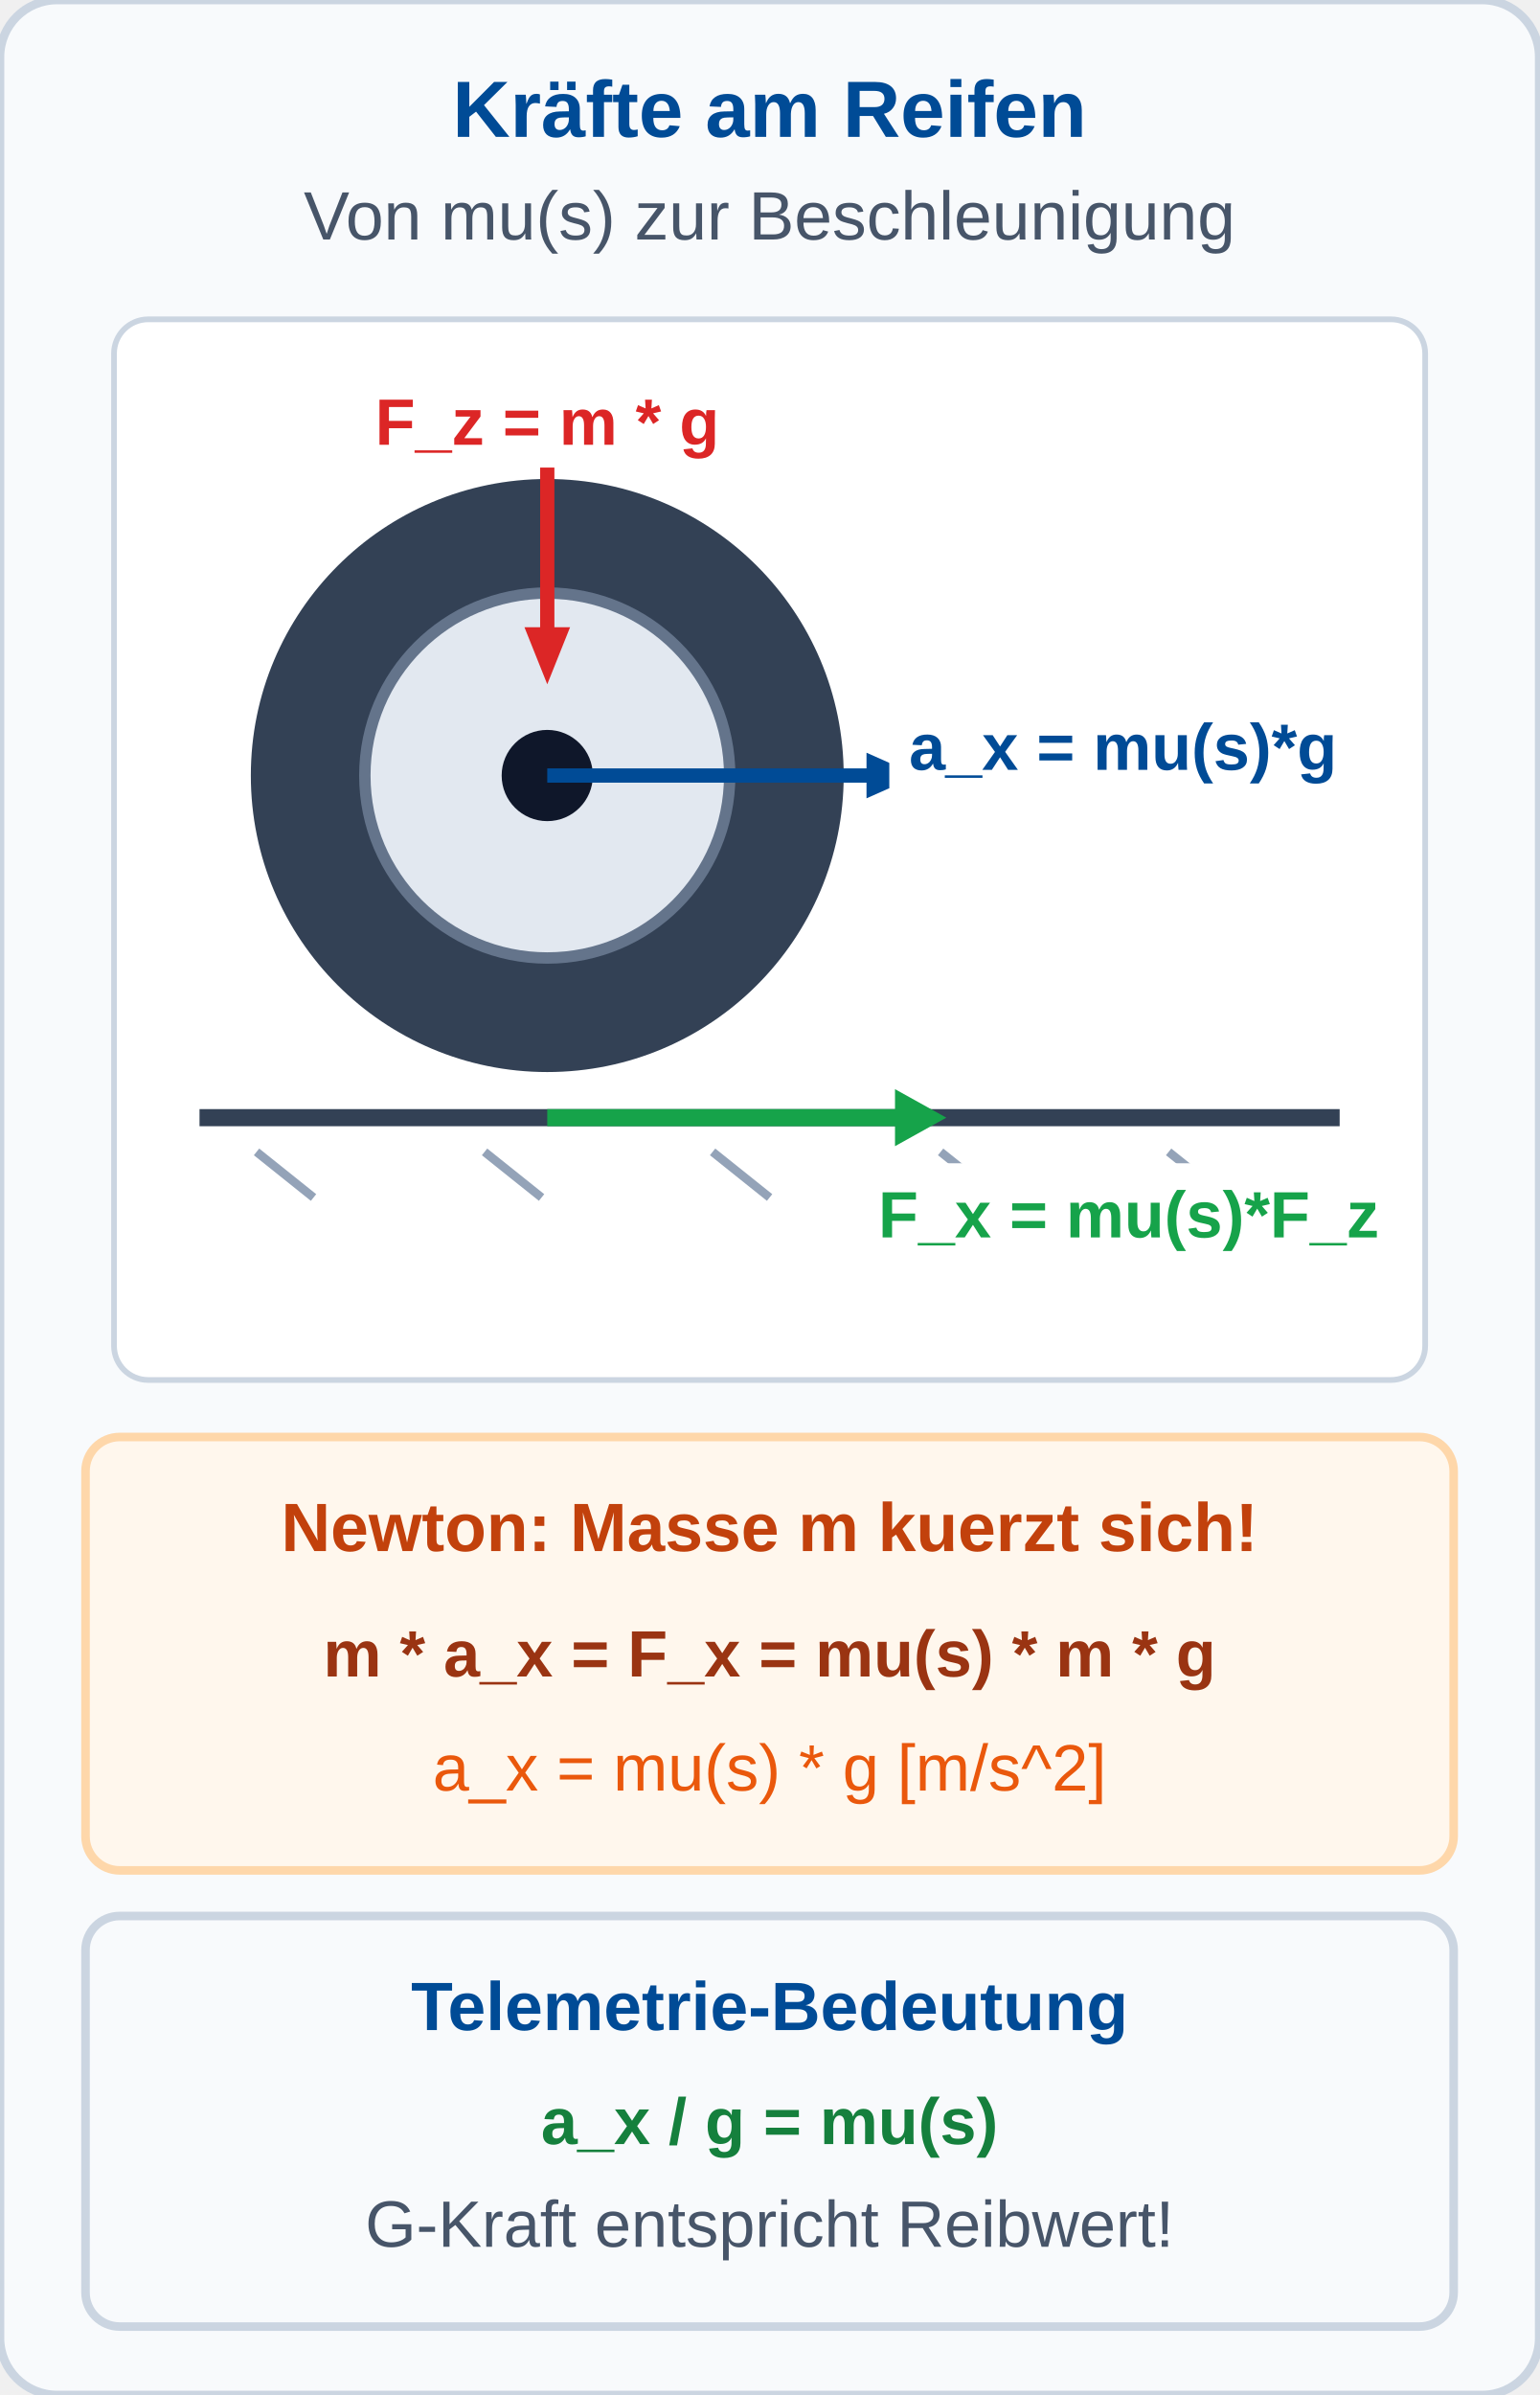
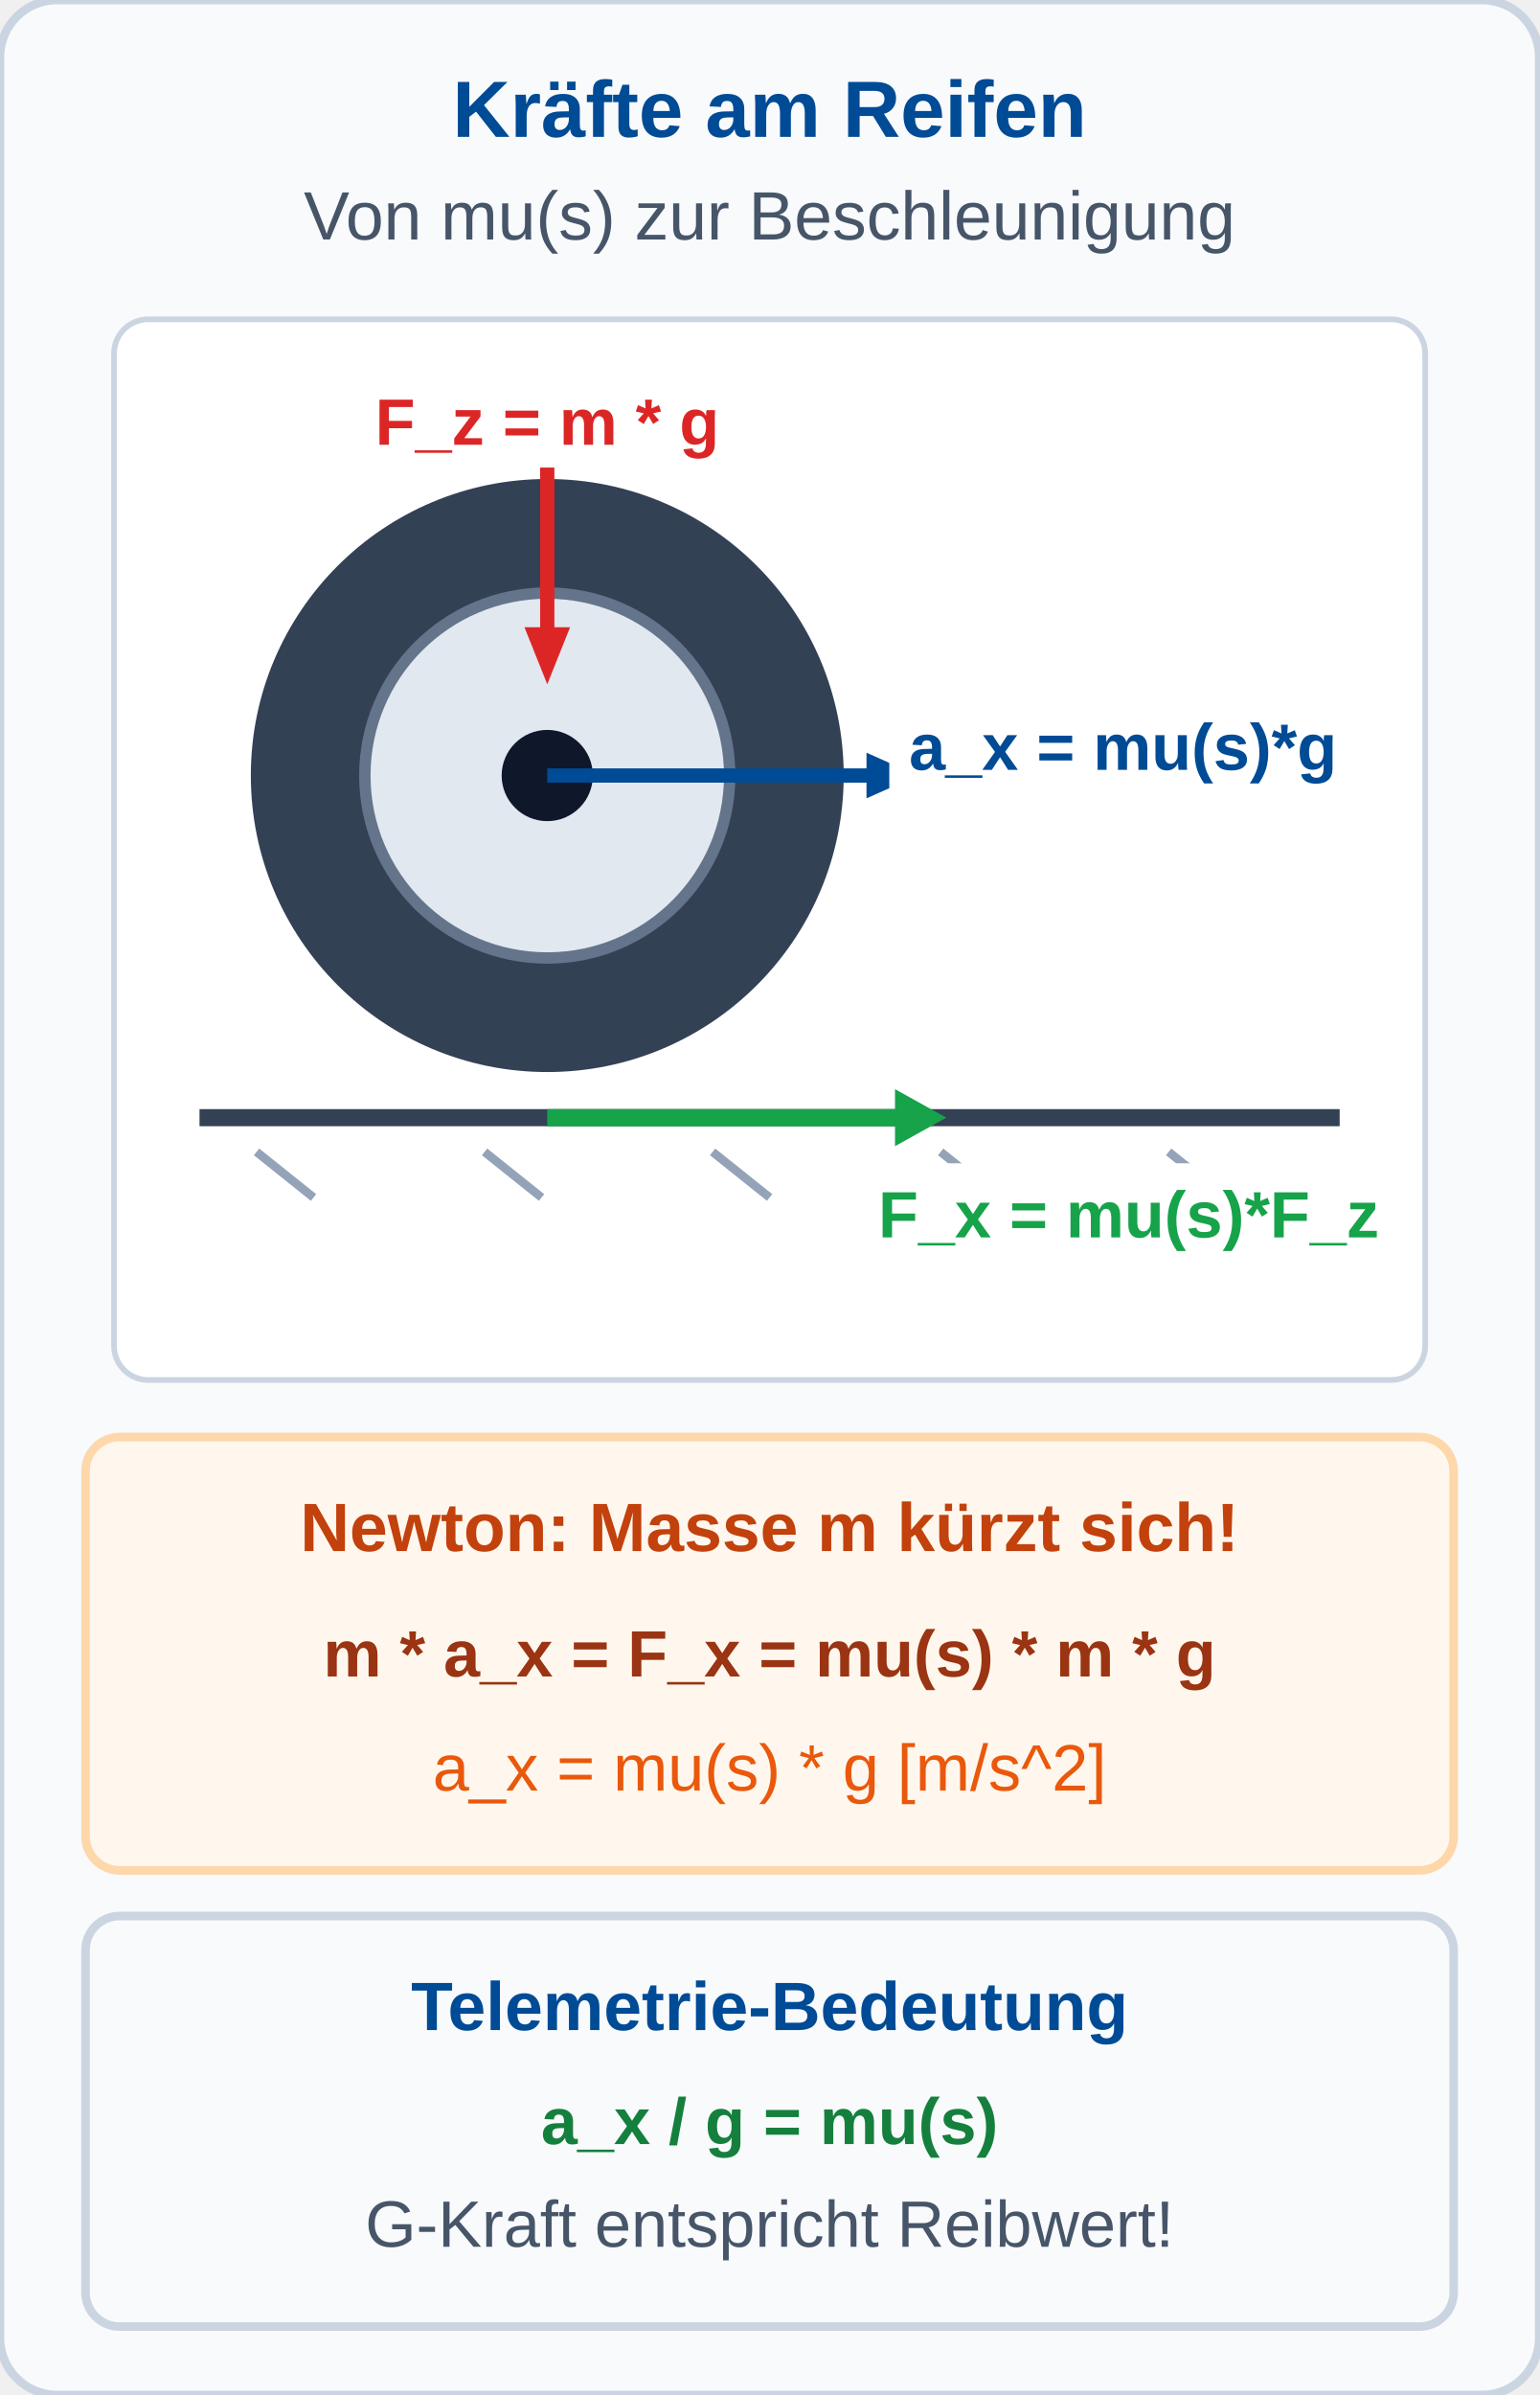
<svg xmlns="http://www.w3.org/2000/svg" viewBox="0 0 270 420" width="270" height="420">
  <defs>
    <style>
      .hdr { font-family: 'Segoe UI', Arial, sans-serif; font-size: 14px; font-weight: bold; fill: #004B96; text-anchor: middle; }
      .sub { font-family: 'Segoe UI', Arial, sans-serif; font-size: 12px; fill: #475569; text-anchor: middle; }
      .lbl { font-family: 'Segoe UI', Arial, sans-serif; font-size: 12px; font-weight: bold; text-anchor: middle; }
      .desc { font-family: 'Segoe UI', Arial, sans-serif; font-size: 11.5px; fill: #334155; text-anchor: middle; }
    </style>
  </defs>
  <rect width="270" height="420" rx="10" fill="#f8fafc" stroke="#cbd5e1" stroke-width="1.5" />
  <text x="135" y="24" class="hdr">Kräfte am Reifen</text>
  <text x="135" y="42" class="sub">Von mu(s) zur Beschleunigung</text>
  <g transform="translate(20, 56)">
    <rect width="230" height="186" rx="6" fill="#ffffff" stroke="#cbd5e1" stroke-width="1" />
    <line x1="15" y1="140" x2="215" y2="140" stroke="#334155" stroke-width="3" />
    <line x1="25" y1="146" x2="35" y2="154" stroke="#94a3b8" stroke-width="1.5" />
    <line x1="65" y1="146" x2="75" y2="154" stroke="#94a3b8" stroke-width="1.5" />
    <line x1="105" y1="146" x2="115" y2="154" stroke="#94a3b8" stroke-width="1.5" />
    <line x1="145" y1="146" x2="155" y2="154" stroke="#94a3b8" stroke-width="1.5" />
    <line x1="185" y1="146" x2="195" y2="154" stroke="#94a3b8" stroke-width="1.5" />
    <circle cx="76" cy="80" r="52" fill="#334155" />
    <circle cx="76" cy="80" r="32" fill="#e2e8f0" stroke="#64748b" stroke-width="2" />
    <circle cx="76" cy="80" r="8" fill="#0f172a" />
    <line x1="76" y1="12" x2="76" y2="58" stroke="#dc2626" stroke-width="2.5" />
    <polygon points="76,64 72,54 80,54" fill="#dc2626" />
    <rect x="28" y="10" width="96" height="16" rx="2" fill="#ffffff" />
    <text x="76" y="22" font-family="'Segoe UI', Arial, sans-serif" font-size="11.5px" font-weight="bold" fill="#dc2626" text-anchor="middle">F_z = m * g</text>
    <line x1="76" y1="140" x2="140" y2="140" stroke="#16a34a" stroke-width="3" />
    <polygon points="146,140 137,135 137,145" fill="#16a34a" />
    <rect x="135" y="148" width="86" height="18" rx="2" fill="#ffffff" />
    <text x="178" y="161" font-family="'Segoe UI', Arial, sans-serif" font-size="11.5px" font-weight="bold" fill="#16a34a" text-anchor="middle">F_x = mu(s)*F_z</text>
    <line x1="76" y1="80" x2="135" y2="80" stroke="#004B96" stroke-width="2.5" />
    <polygon points="141,80 132,76 132,84" fill="#004B96" />
    <rect x="136" y="66" width="82" height="18" rx="2" fill="#ffffff" />
    <text x="177" y="79" font-family="'Segoe UI', Arial, sans-serif" font-size="11.5px" font-weight="bold" fill="#004B96" text-anchor="middle">a_x = mu(s)*g</text>
  </g>
  <g transform="translate(15, 252)">
    <rect width="240" height="76" rx="6" fill="#fff7ed" stroke="#fed7aa" stroke-width="1.5" />
-     <text x="120" y="20" class="lbl" style="fill: #c2410c;">Newton: Masse m kuerzt sich!</text>
+     <text x="120" y="20" class="lbl" style="fill: #c2410c;">Newton: Masse m kürzt sich!</text>
    <text x="120" y="42" class="desc" style="font-weight: bold; fill: #9a3412;">m * a_x = F_x = mu(s) * m * g</text>
    <text x="120" y="62" class="desc" style="fill: #ea580c;">a_x = mu(s) * g  [m/s^2]</text>
  </g>
  <rect x="15" y="336" width="240" height="72" rx="6" fill="#f8fafc" stroke="#cbd5e1" stroke-width="1.5" />
  <text x="135" y="356" class="lbl" style="fill: #004B96;">Telemetrie-Bedeutung</text>
  <text x="135" y="376" class="desc" style="font-weight: bold; fill: #15803d;">a_x / g = mu(s)</text>
  <text x="135" y="394" class="desc" style="fill: #475569;">G-Kraft entspricht Reibwert!</text>
</svg>
